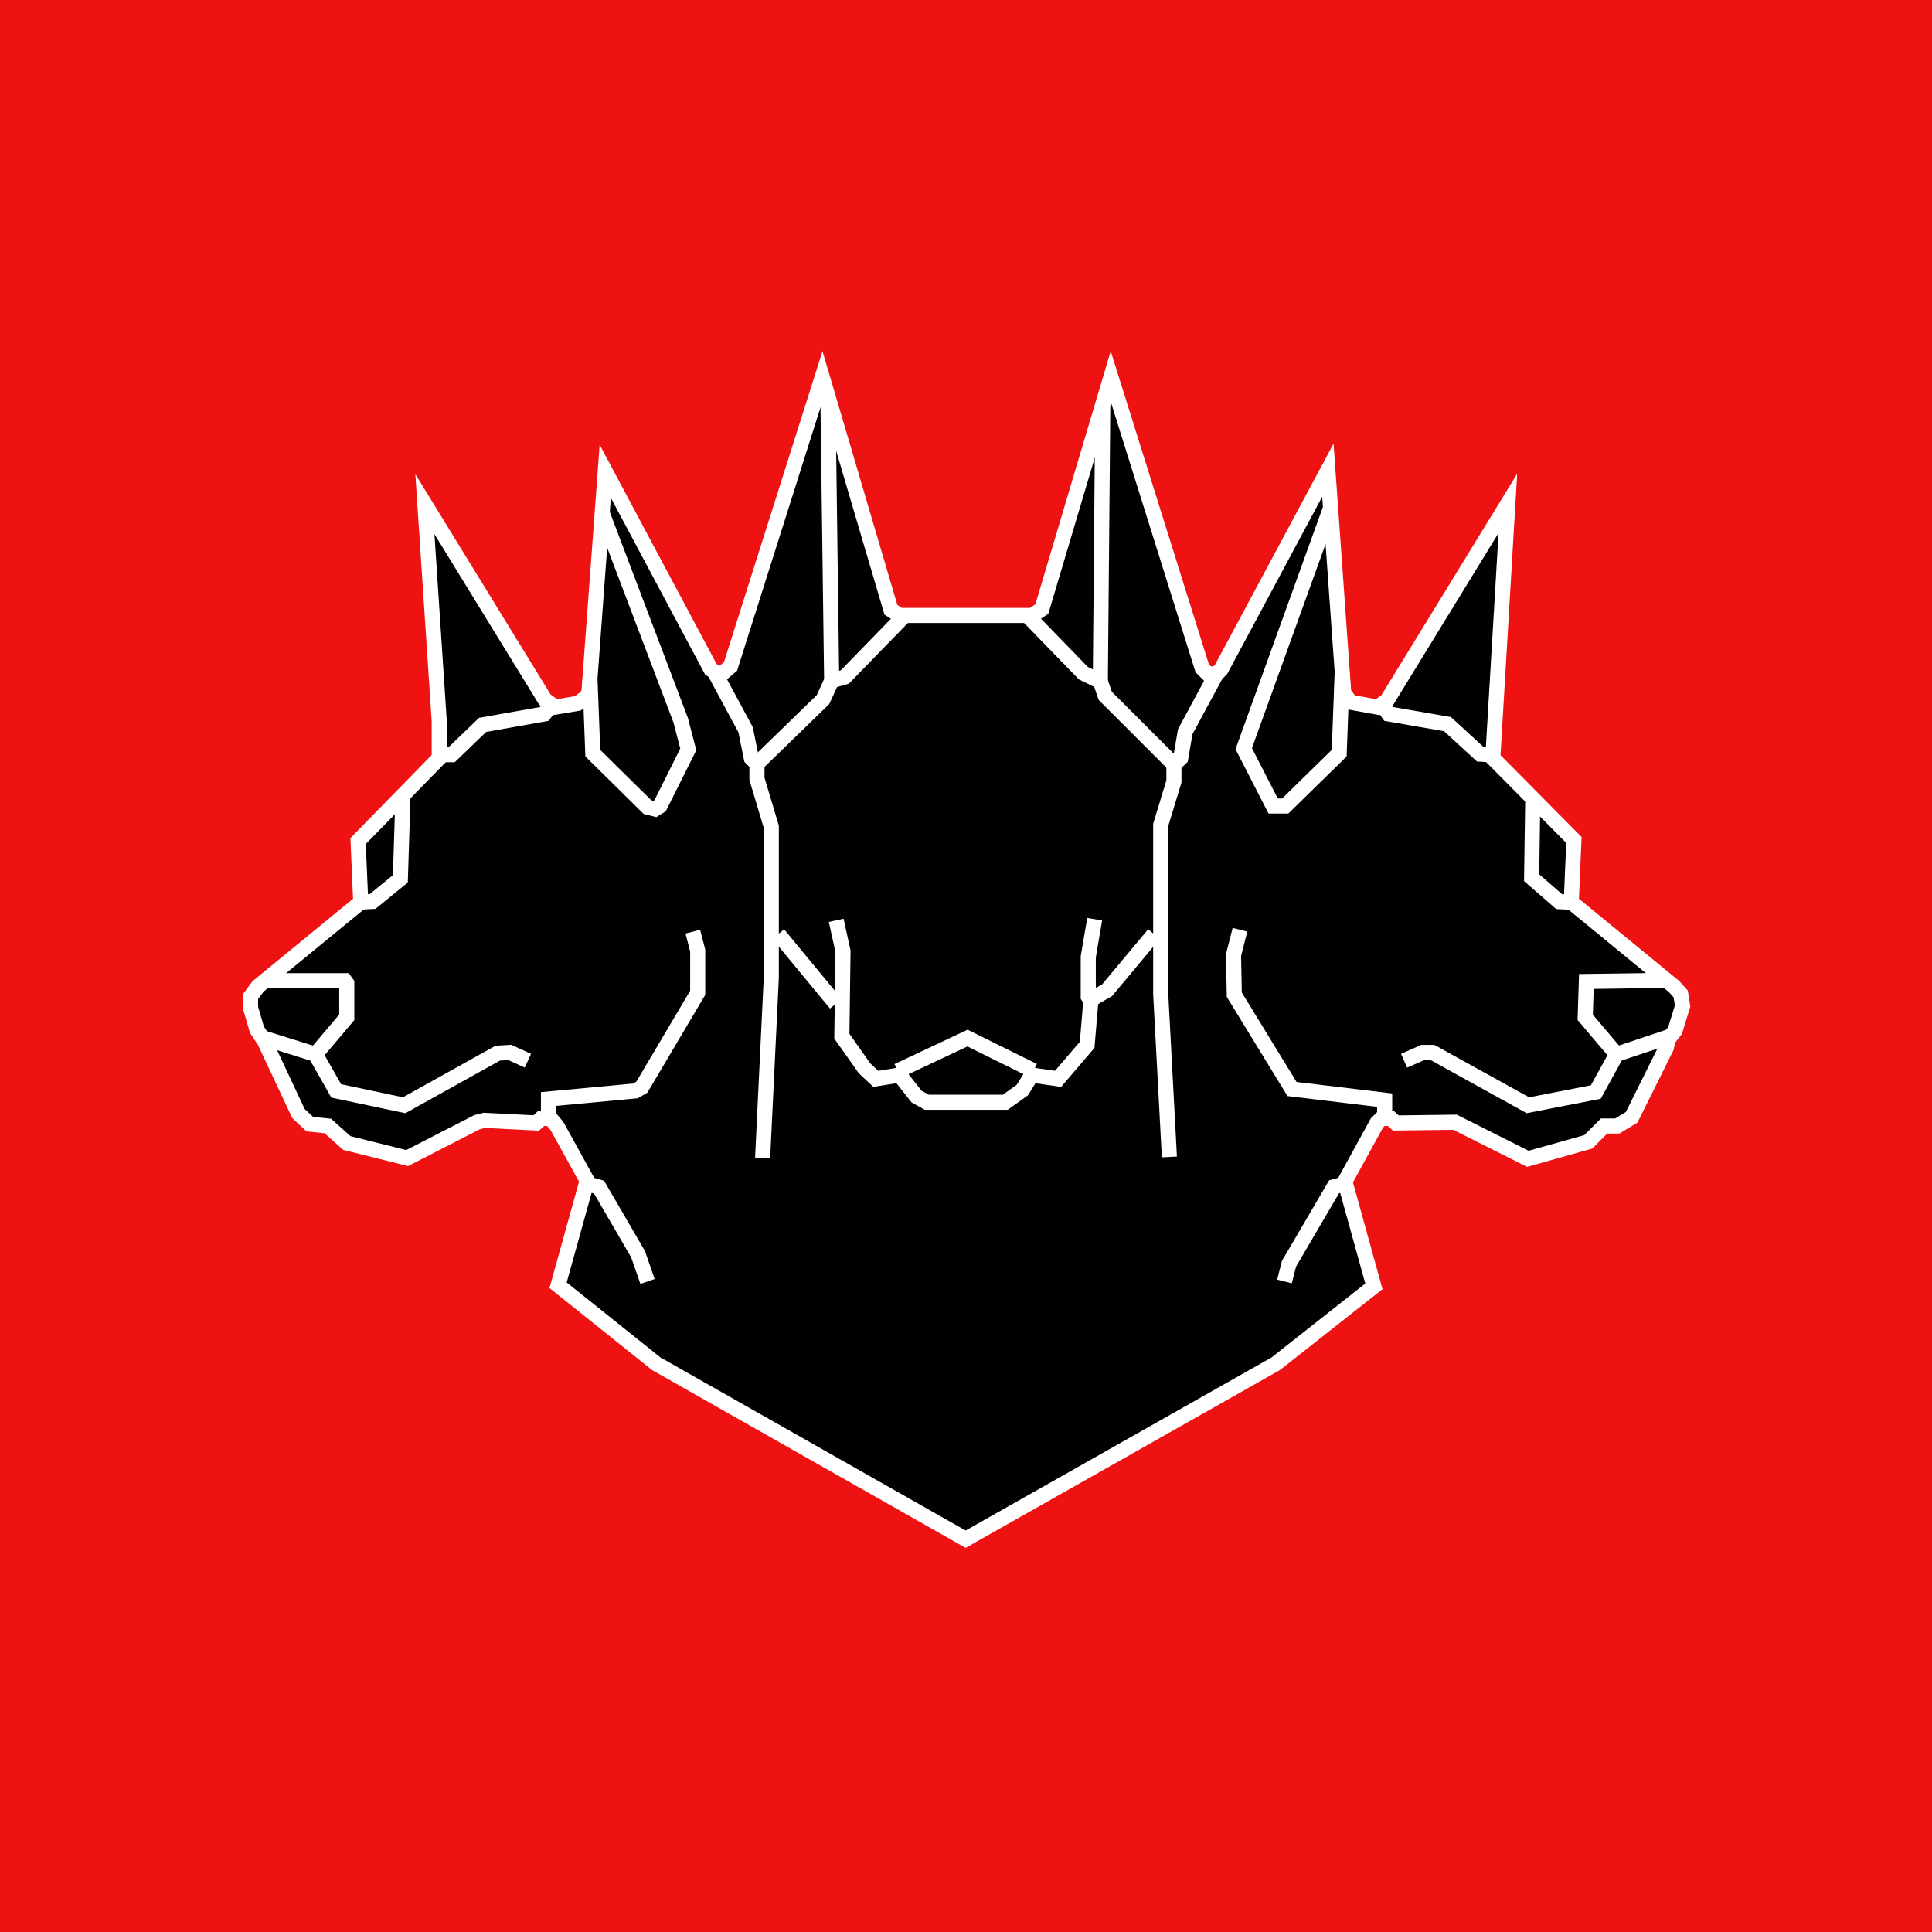
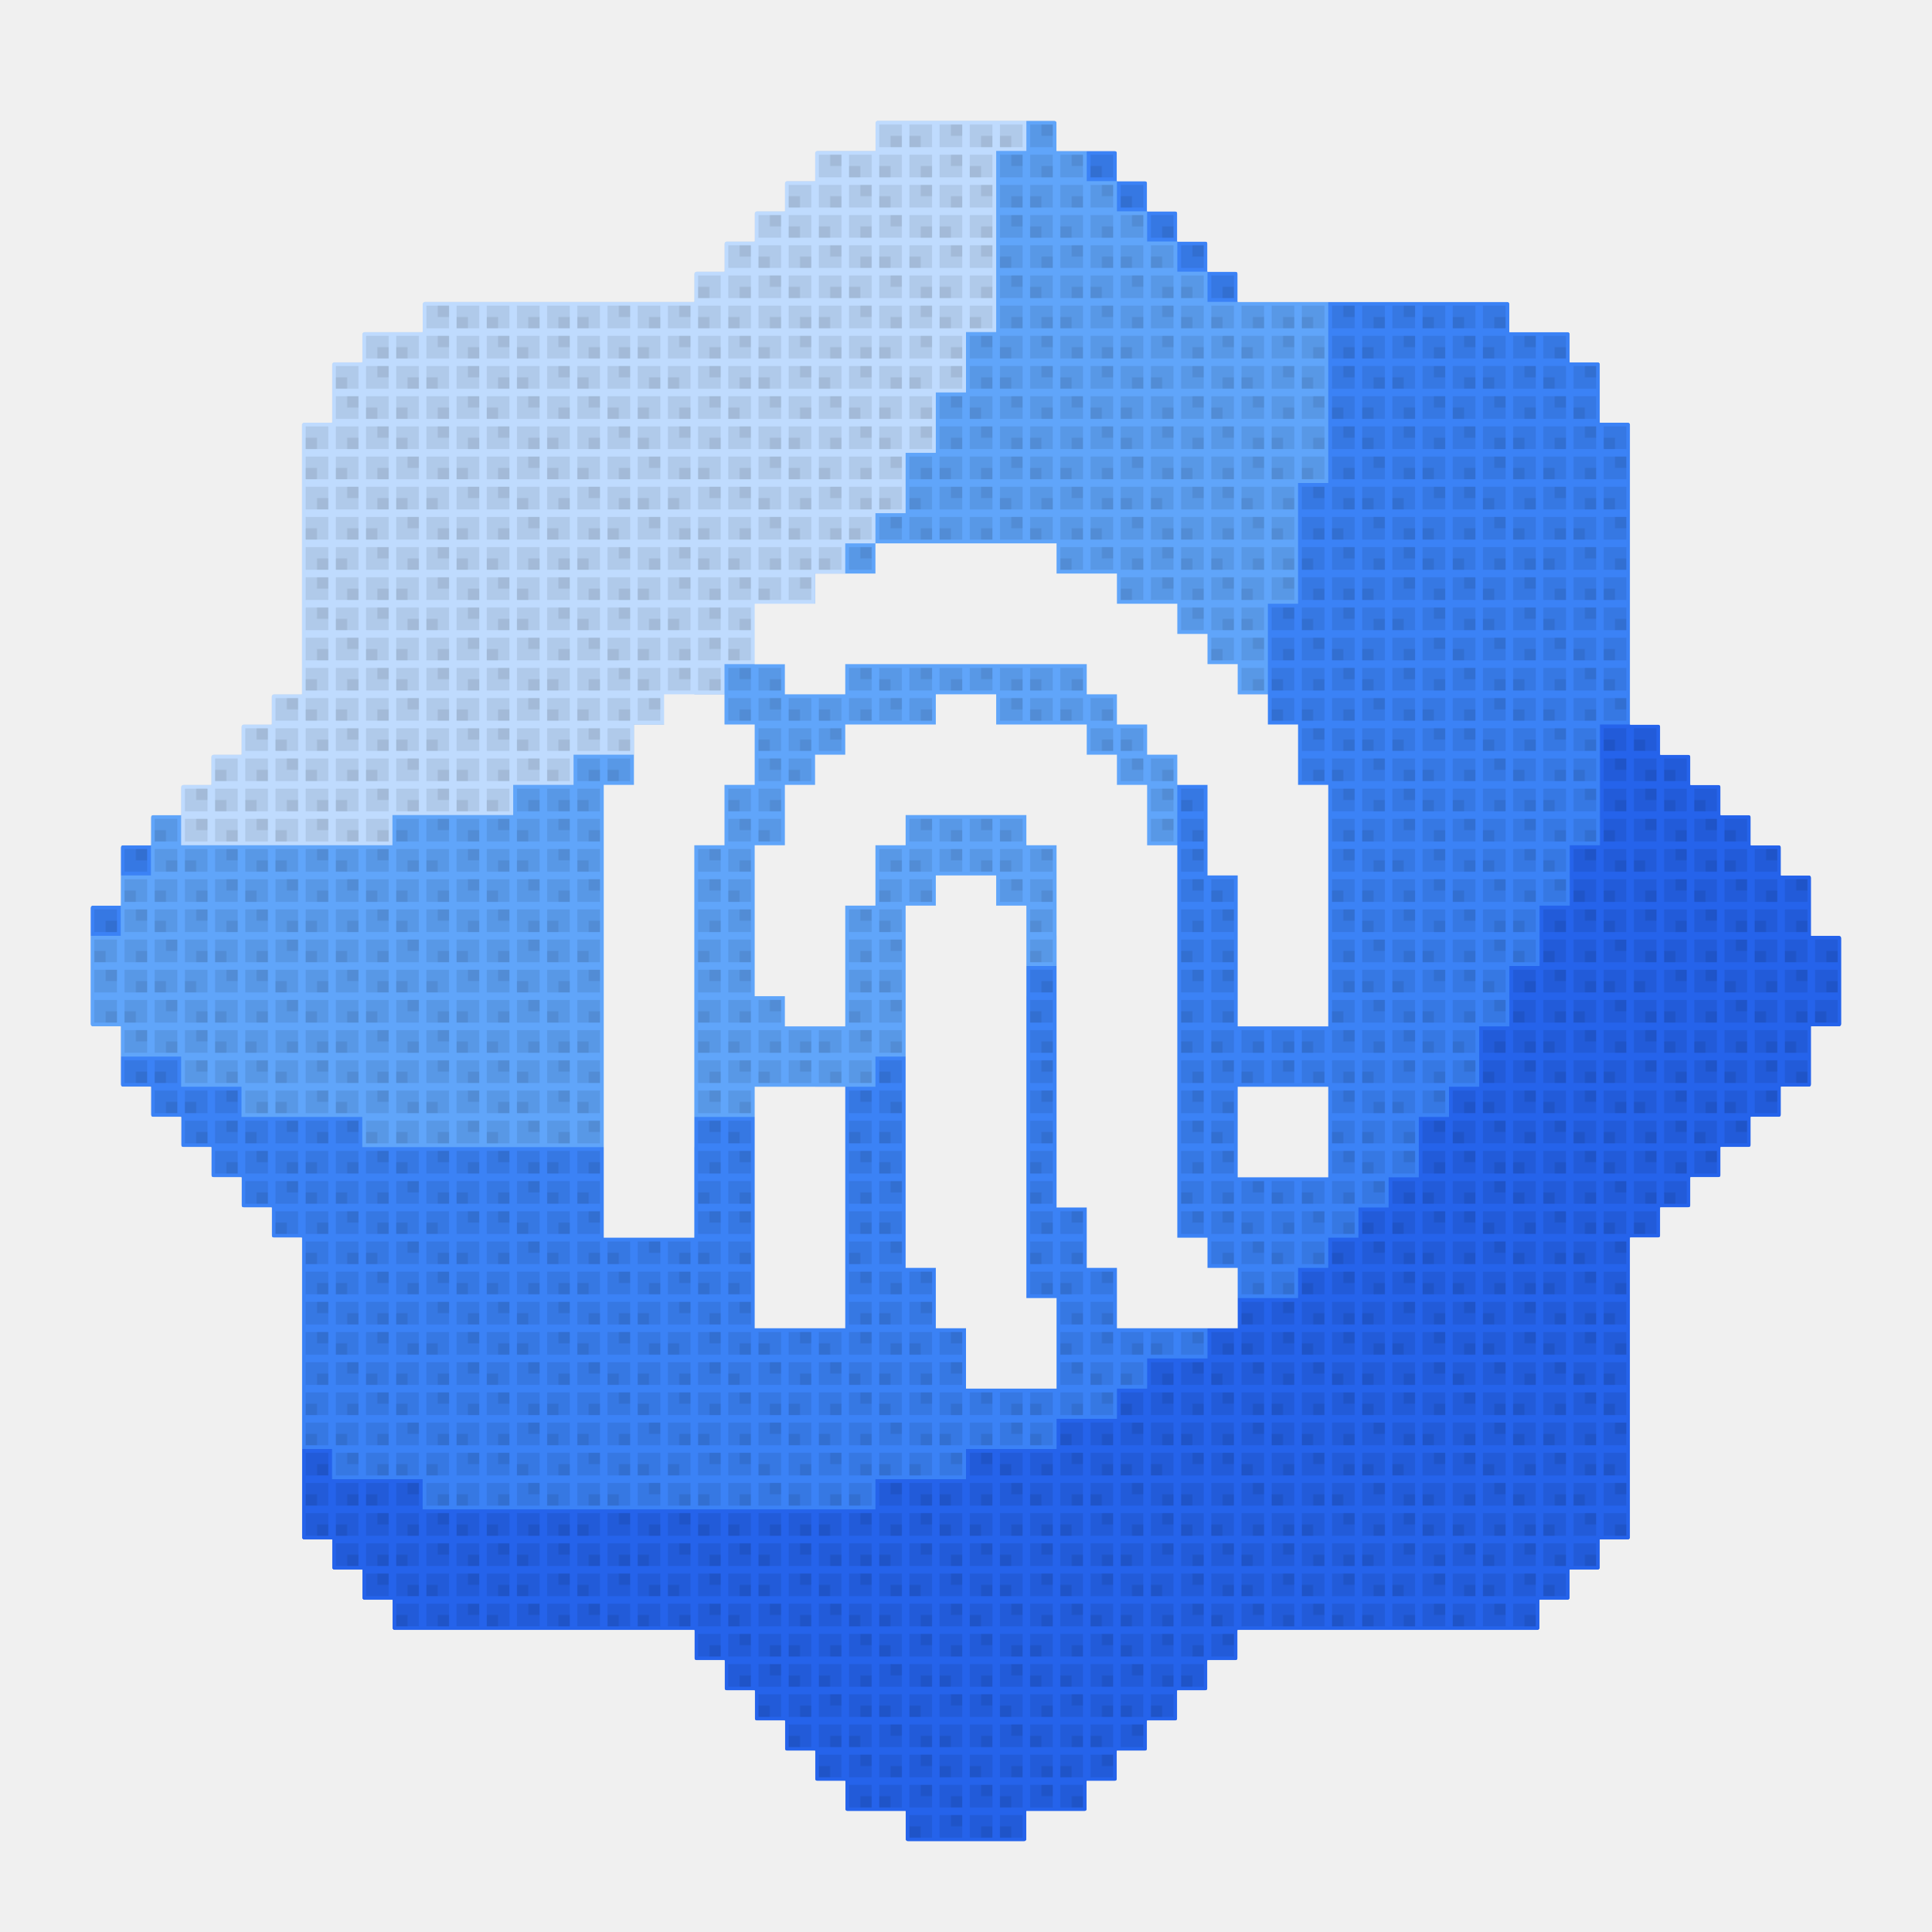
- <svg xmlns="http://www.w3.org/2000/svg" viewBox="0 0 1024 1024" width="1024" height="1024">
-   <rect id="background" width="1024" height="1024" fill="#ef1212" />
-   <g id="logo" stroke="#fff" stroke-width="8" stroke-linejoin="miter" stroke-miterlimit="12">
-     <path id="silhouette" fill="#010101" d="M588.8,199.8 L552.2,322.8 L547.2,326.2 L476.8,326.2 L472.2,323.2 L435.8,199.8 L387.2,353.2 L381.8,357.8 L376.8,354.8 L320.8,249.8 L312.2,366.2 L311.2,369.2 L306.2,372.8 L294.2,374.8 L288.8,370.8 L225.2,267.2 L232.8,382.2 L232.8,401.8 L189.8,445.8 L191.2,478.2 L136.8,522.8 L132.8,528.2 L132.8,534.2 L136.2,545.8 L140.2,551.8 L158.2,590.2 L164.2,595.8 L173.8,596.8 L183.8,605.8 L215.8,613.8 L252.8,594.8 L256.8,593.8 L284.2,595.2 L286.8,592.8 L291.8,592.8 L295.2,596.8 L311.2,625.8 L295.8,681.2 L347.8,722.8 L511.8,815.8 L676.2,722.8 L728.2,681.8 L712.8,626.2 L729.8,595.2 L732.2,592.8 L737.2,592.8 L739.8,595.2 L771.2,594.8 L809.8,614.2 L841.8,605.2 L850.2,596.8 L857.2,596.8 L864.8,592.2 L883.2,555.2 L884.2,550.8 L887.8,546.2 L891.8,533.2 L890.8,526.8 L887.2,522.8 L832.8,478.2 L834.2,445.2 L791.2,401.8 L799.2,266.8 L735.2,371.2 L730.2,374.8 L715.8,372.2 L712.2,367.2 L703.8,249.2 L647.2,354.8 L644.8,357.2 L640.2,357.2 L637.2,354.2Z" />
-     <g id="lines" fill="none" stroke-linecap="butt">
-       <g id="left-head">
-         <polyline points="140.4,519.8 182.8,519.8 183.8,521.2 183.8,539.2 167.2,558.8" />
-         <polyline points="213.6,421.4 212.2,465.8 197.5,477.8 191.2,478.1" />
-         <polyline points="139.1,550 167.2,558.8 178.2,578.2 214.2,585.8 263.8,558.2 270.2,557.8 279.8,562.2" />
-         <polyline points="232.8,400 239.4,400 255.8,384.2 288.5,378.4 292.3,373.3" />
-         <polyline points="290.7,592.8 290.7,582.5 336.8,578.2 340.2,576.2 369.8,526.2 369.8,503.8 367.2,493.8" />
-         <polyline points="312.7,360 314.2,399.2 343.2,427.8 347.2,428.8 349.8,427.2 364.8,397.2 360.8,381.8 319.1,271.8" />
-         <polyline points="378.5,355.8 395.2,386.8 398.2,401.8 401.2,404.8 401.2,412.8 408.8,438.2 408.8,518.2 404.2,613.8" />
+ <svg xmlns="http://www.w3.org/2000/svg" width="1024" height="1024" viewBox="0 0 1024 1024">
+   <defs>
+     <g id="tile-relief">
+       <rect x="2" y="2" width="12" height="12" fill="#000000" fill-opacity="0.08" />
+       <rect x="2" y="2" width="6" height="6" fill="#000000" fill-opacity="0.08" />
+     </g>
+     <pattern id="tiles" width="128" height="128" patternUnits="userSpaceOnUse">
+       <g>
+         <use href="#tile-relief" transform="translate(0 0) rotate(90 8 8)" />
+         <use href="#tile-relief" transform="translate(16 0) rotate(270 8 8)" />
+         <use href="#tile-relief" transform="translate(32 0) rotate(180 8 8)" />
+         <use href="#tile-relief" transform="translate(48 0) rotate(90 8 8)" />
+         <use href="#tile-relief" transform="translate(64 0) rotate(180 8 8)" />
+         <use href="#tile-relief" transform="translate(80 0) rotate(270 8 8)" />
+         <use href="#tile-relief" transform="translate(96 0) rotate(270 8 8)" />
+         <use href="#tile-relief" transform="translate(112 0) rotate(90 8 8)" />
+         <use href="#tile-relief" transform="translate(0 16) rotate(180 8 8)" />
+         <use href="#tile-relief" transform="translate(16 16) rotate(90 8 8)" />
+         <use href="#tile-relief" transform="translate(32 16) rotate(270 8 8)" />
+         <use href="#tile-relief" transform="translate(48 16) rotate(180 8 8)" />
+         <use href="#tile-relief" transform="translate(64 16) rotate(270 8 8)" />
+         <use href="#tile-relief" transform="translate(80 16) rotate(90 8 8)" />
+         <use href="#tile-relief" transform="translate(96 16) rotate(180 8 8)" />
+         <use href="#tile-relief" transform="translate(112 16) rotate(270 8 8)" />
+         <use href="#tile-relief" transform="translate(0 32) rotate(270 8 8)" />
+         <use href="#tile-relief" transform="translate(16 32) rotate(180 8 8)" />
+         <use href="#tile-relief" transform="translate(32 32) rotate(180 8 8)" />
+         <use href="#tile-relief" transform="translate(48 32) rotate(270 8 8)" />
+         <use href="#tile-relief" transform="translate(64 32) rotate(90 8 8)" />
+         <use href="#tile-relief" transform="translate(80 32) rotate(180 8 8)" />
+         <use href="#tile-relief" transform="translate(96 32) rotate(90 8 8)" />
+         <use href="#tile-relief" transform="translate(112 32) rotate(270 8 8)" />
+         <use href="#tile-relief" transform="translate(0 48) rotate(90 8 8)" />
+         <use href="#tile-relief" transform="translate(16 48) rotate(270 8 8)" />
+         <use href="#tile-relief" transform="translate(32 48) rotate(90 8 8)" />
+         <use href="#tile-relief" transform="translate(48 48) rotate(180 8 8)" />
+         <use href="#tile-relief" transform="translate(64 48) rotate(180 8 8)" />
+         <use href="#tile-relief" transform="translate(80 48) rotate(270 8 8)" />
+         <use href="#tile-relief" transform="translate(96 48) rotate(90 8 8)" />
+         <use href="#tile-relief" transform="translate(112 48) rotate(180 8 8)" />
+         <use href="#tile-relief" transform="translate(0 64) rotate(180 8 8)" />
+         <use href="#tile-relief" transform="translate(16 64) rotate(270 8 8)" />
+         <use href="#tile-relief" transform="translate(32 64) rotate(90 8 8)" />
+         <use href="#tile-relief" transform="translate(48 64) rotate(270 8 8)" />
+         <use href="#tile-relief" transform="translate(64 64) rotate(90 8 8)" />
+         <use href="#tile-relief" transform="translate(80 64) rotate(180 8 8)" />
+         <use href="#tile-relief" transform="translate(96 64) rotate(270 8 8)" />
+         <use href="#tile-relief" transform="translate(112 64) rotate(90 8 8)" />
+         <use href="#tile-relief" transform="translate(0 80) rotate(270 8 8)" />
+         <use href="#tile-relief" transform="translate(16 80) rotate(90 8 8)" />
+         <use href="#tile-relief" transform="translate(32 80) rotate(180 8 8)" />
+         <use href="#tile-relief" transform="translate(48 80) rotate(90 8 8)" />
+         <use href="#tile-relief" transform="translate(64 80) rotate(270 8 8)" />
+         <use href="#tile-relief" transform="translate(80 80) rotate(270 8 8)" />
+         <use href="#tile-relief" transform="translate(96 80) rotate(180 8 8)" />
+         <use href="#tile-relief" transform="translate(112 80) rotate(90 8 8)" />
+         <use href="#tile-relief" transform="translate(0 96) rotate(90 8 8)" />
+         <use href="#tile-relief" transform="translate(16 96) rotate(180 8 8)" />
+         <use href="#tile-relief" transform="translate(32 96) rotate(270 8 8)" />
+         <use href="#tile-relief" transform="translate(48 96) rotate(180 8 8)" />
+         <use href="#tile-relief" transform="translate(64 96) rotate(90 8 8)" />
+         <use href="#tile-relief" transform="translate(80 96) rotate(270 8 8)" />
+         <use href="#tile-relief" transform="translate(96 96) rotate(90 8 8)" />
+         <use href="#tile-relief" transform="translate(112 96) rotate(180 8 8)" />
+         <use href="#tile-relief" transform="translate(0 112) rotate(180 8 8)" />
+         <use href="#tile-relief" transform="translate(16 112) rotate(90 8 8)" />
+         <use href="#tile-relief" transform="translate(32 112) rotate(270 8 8)" />
+         <use href="#tile-relief" transform="translate(48 112) rotate(270 8 8)" />
+         <use href="#tile-relief" transform="translate(64 112) rotate(180 8 8)" />
+         <use href="#tile-relief" transform="translate(80 112) rotate(90 8 8)" />
+         <use href="#tile-relief" transform="translate(96 112) rotate(180 8 8)" />
+         <use href="#tile-relief" transform="translate(112 112) rotate(270 8 8)" />
      </g>
-       <g id="center-head">
-         <polyline points="412.5,495.1 443,532" />
-         <polyline points="440.8,360.8 438.8,210.2" />
-         <polyline points="479.5,326.2 447.8,358.8 440.8,360.8 436.2,370.8 401.2,404.8" />
-         <polyline points="547.8,567.5 512.8,550.2 475.8,567.6" />
-         <polyline points="443.2,487.8 446.8,504.2 446.2,549.2 458.2,566.2 464.2,571.8 476.8,569.8 485.8,581.2 491.2,584.2 532.8,584.2 541.8,577.8 546.8,569.8 560.8,571.8 576.2,553.8 578.2,530.2 576.8,528.2 576.8,507.2 580.2,487.2" />
-         <polyline points="622.2,405.2 585.8,368.8 583.2,361.2 574.2,356.8 544.5,326.2" />
-         <polyline points="583.2,361.2 584.5,214.1" />
-         <polyline points="578.2,529.8 586.8,524.8 611.6,495.1" />
-       </g>
-       <g id="right-head">
-         <polyline points="644.7,357.2 628.2,387.8 625.8,401.8 622.2,405.2 622.2,414.2 615.2,437.2 615.2,526.8 619.8,613.2" />
-         <polyline points="657.2,492.8 653.8,506.2 654.2,527.2 684.8,577.2 733.9,583.1 733.9,592.8" />
-         <polyline points="705.2,269.3 659.2,396.8 674.8,427.2 681.2,427.2 709.8,399.2 711.4,356.1" />
-         <polyline points="732.4,373.2 736,378.4 767.2,383.8 784.5,399.7 791.3,400.1" />
-         <polyline points="744.2,562.2 754.2,557.8 759.2,557.8 809.8,585.8 845.8,578.8 856.8,558.8 885.5,549.2" />
-         <polyline points="812.4,423.1 811.8,465.2 826.4,477.9 832.8,478.2" />
-         <polyline points="883.3,519.6 840.8,520.2 840.2,539.2 856.8,558.8" />
-       </g>
-       <g id="neck">
-         <polyline points="310.8,627.3 317.5,629.2 338.2,664.8 343.2,679.2" />
-         <polyline points="713.1,627.4 707.1,629 683.2,669.8 680.8,679.2" />
-       </g>
-     </g>
+     </pattern>
+     <clipPath id="badge-outline">
+       <use href="#badge-base" />
+     </clipPath>
+     <mask id="fingerprint-cutout" maskUnits="userSpaceOnUse" x="0" y="0" width="1024" height="1024" style="mask-type: luminance">
+       <rect width="1024" height="1024" fill="#ffffff" />
+       <path id="fingerprint" fill="#000000" d="     M320 416H336V384H352V368H384V384H400V416H384V448H368V656H320Z     M400 320H432V304H464V288H560V304H592V320H624V336H640V352H656V368H672V384H688V416H704V544H656V464H640V416H624V400H608V384H592V368H576V352H448V368H416V352H400Z     M400 448H416V416H432V400H448V384H496V368H528V384H576V400H592V416H608V448H624V656H640V672H656V704H592V672H576V640H560V448H544V432H480V448H464V480H448V544H416V528H400Z     M400 576H448V704H400Z     M480 480H496V464H528V480H544V688H560V736H512V704H496V672H480Z     M656 576H704V624H656Z    " />
+     </mask>
+   </defs>
+   <g id="membership-badge" mask="url(#fingerprint-cutout)" clip-path="url(#badge-outline)">
+     <path id="badge-base" fill="#2563EB" d="    M48 481.25Q48 480 49.25 480H64V449.25Q64 448 65.25 448H80V433.25Q80 432 81.25 432H96V417.25Q96 416 97.25 416H112V401.25Q112 400 113.25 400H128V385.25Q128 384 129.25 384H144V369.25Q144 368 145.25 368H160V225.25Q160 224 161.25 224H176V193.25Q176 192 177.25 192H192V177.25Q192 176 193.25 176H224V161.25Q224 160 225.25 160H368V145.25Q368 144 369.25 144H384V129.25Q384 128 385.25 128H400V113.25Q400 112 401.25 112H416V97.25Q416 96 417.25 96H432V81.25Q432 80 433.25 80H464V65.25Q464 64 465.25 64H558.75Q560 64 560 65.25V80H590.75Q592 80 592 81.25V96H606.75Q608 96 608 97.25V112H622.75Q624 112 624 113.25V128H638.75Q640 128 640 129.25V144H654.75Q656 144 656 145.25V160H798.75Q800 160 800 161.25V176H830.75Q832 176 832 177.25V192H846.75Q848 192 848 193.25V224H862.75Q864 224 864 225.25V384H878.75Q880 384 880 385.25V400H894.75Q896 400 896 401.25V416H910.75Q912 416 912 417.25V432H926.75Q928 432 928 433.25V448H942.75Q944 448 944 449.25V464H958.75Q960 464 960 465.25V496H974.75Q976 496 976 497.25V542.75Q976 544 974.75 544H960V574.75Q960 576 958.75 576H944V590.75Q944 592 942.75 592H928V606.75Q928 608 926.75 608H912V622.75Q912 624 910.75 624H896V638.75Q896 640 894.75 640H880V654.75Q880 656 878.75 656H864V814.75Q864 816 862.75 816H848V830.75Q848 832 846.75 832H832V846.75Q832 848 830.75 848H816V862.75Q816 864 814.75 864H656V878.75Q656 880 654.75 880H640V894.75Q640 896 638.75 896H624V910.75Q624 912 622.75 912H608V926.75Q608 928 606.75 928H592V942.75Q592 944 590.75 944H576V958.75Q576 960 574.75 960H544V974.75Q544 976 542.75 976H481.25Q480 976 480 974.75V960H449.25Q448 960 448 958.75V944H433.25Q432 944 432 942.75V928H417.25Q416 928 416 926.75V912H401.25Q400 912 400 910.75V896H385.25Q384 896 384 894.75V880H369.25Q368 880 368 878.75V864H209.25Q208 864 208 862.75V848H193.25Q192 848 192 846.75V832H177.25Q176 832 176 830.75V816H161.25Q160 816 160 814.75V656H145.25Q144 656 144 654.75V640H129.25Q128 640 128 638.75V624H113.25Q112 624 112 622.75V608H97.25Q96 608 96 606.75V592H81.25Q80 592 80 590.75V576H65.25Q64 576 64 574.75V544H49.25Q48 544 48 542.75Z   " />
+     <path id="badge-midtone" fill="#3B82F6" d="M48 480H64V448H80V432H96V416H112V400H128V384H144V368H160V224H176V192H192V176H224V160H368V144H384V128H400V112H416V96H432V80H464V64H560V80H592V96H608V112H624V128H640V144H656V160H800V176H832V192H848V224H864V384H848V448H832V480H816V512H800V544H784V576H768V592H752V624H736V640H720V656H704V672H688V688H656V704H640V720H608V736H592V752H560V768H512V784H464V800H224V784H176V768H160V656H144V640H128V624H112V608H96V592H80V576H64V544H48Z" />
+     <path id="badge-highlight" fill="#60A5FA" d="M48 496H64V464H80V432H96V416H112V400H128V384H144V368H160V224H176V192H192V176H224V160H368V144H384V128H400V112H416V96H432V80H464V64H560V80H576V96H592V112H608V128H624V144H640V160H704V256H688V320H672V368H656V400H640V416H624V448H608V464H592V480H576V496H560V512H544V528H512V544H496V560H464V576H432V592H368V608H192V592H128V576H96V560H64V544H48Z" />
+     <path id="badge-glint" fill="#BFDBFE" d="M96 416H112V400H128V384H144V368H160V224H176V192H192V176H224V160H368V144H384V128H400V112H416V96H432V80H464V64H544V80H528V176H512V208H496V240H480V272H464V288H448V304H432V336H416V352H384V368H368V384H336V400H304V416H272V432H208V448H96Z" />
+     <rect id="tiles" width="1024" height="1024" fill="url(#tiles)" clip-path="url(#badge-outline)" />
  </g>
</svg>
